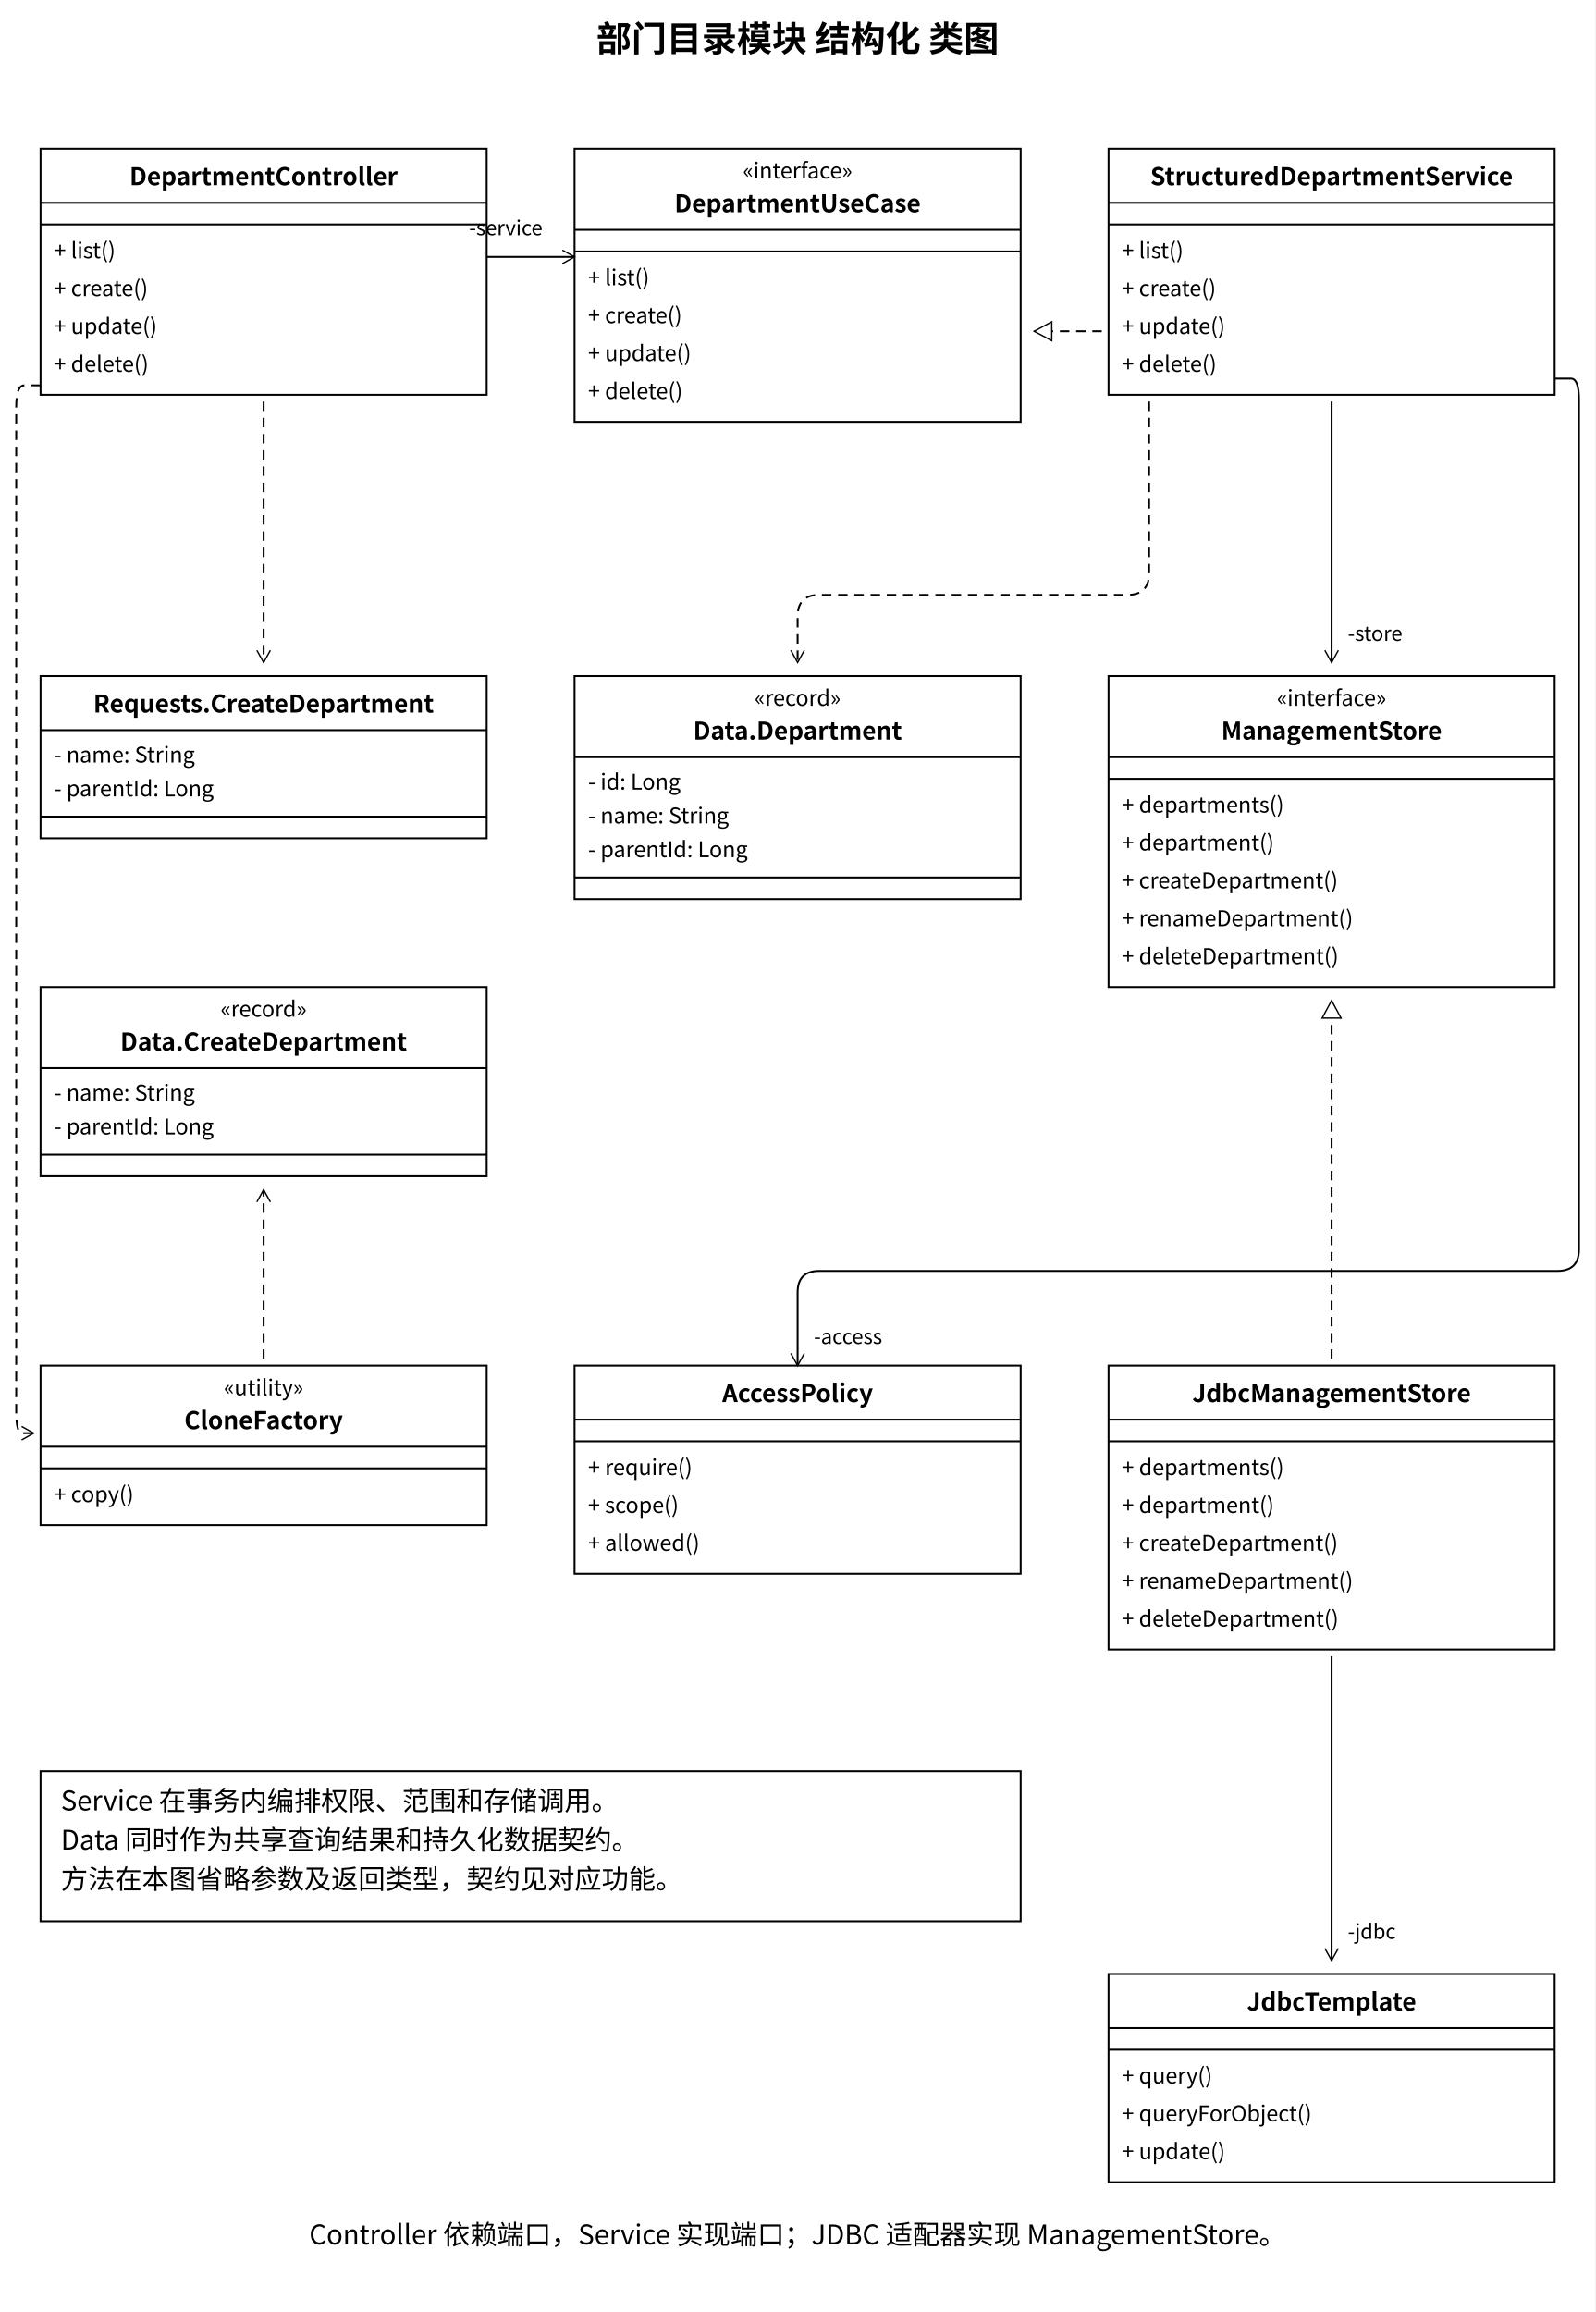
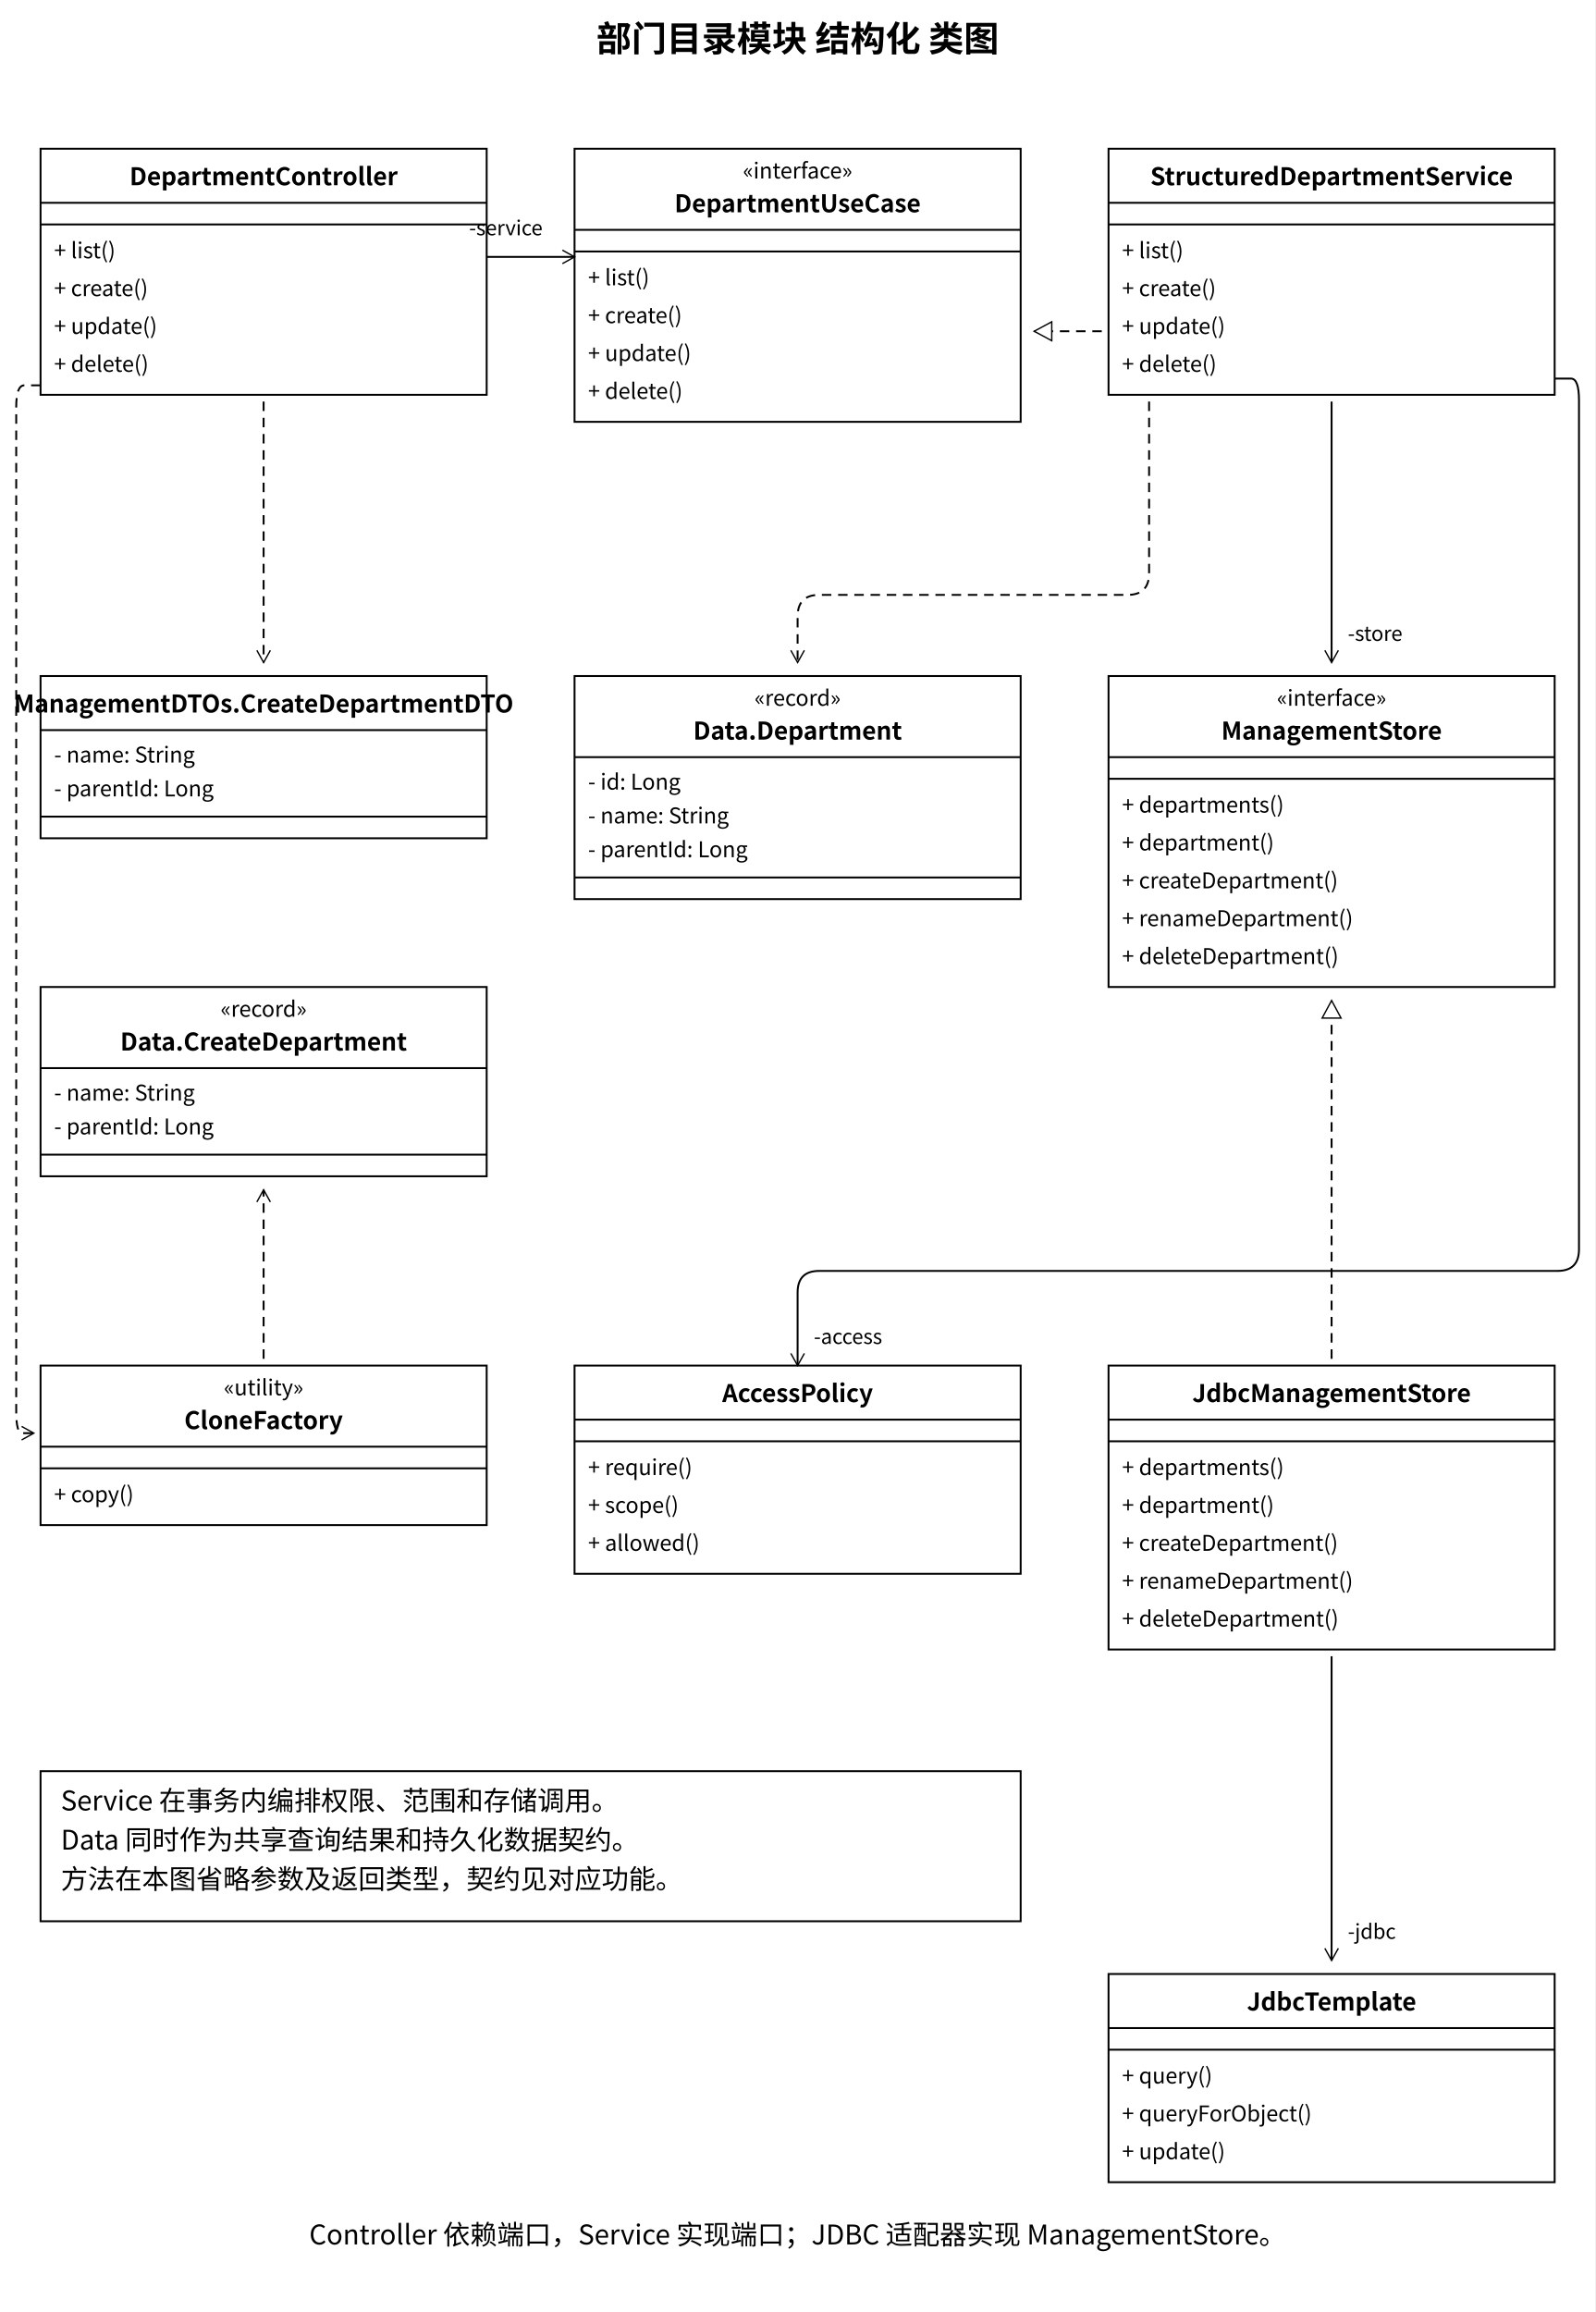
<svg xmlns="http://www.w3.org/2000/svg" width="1180" height="1710" viewBox="0 0 1180 1710">
  <style>text{font-family:'PingFang SC','Microsoft YaHei','Noto Sans CJK SC',system-ui,sans-serif;fill:black}</style>
  <defs>
    <marker id="open" markerWidth="12" markerHeight="12" refX="10" refY="6" orient="auto" markerUnits="userSpaceOnUse">
      <path d="M1,1 L10,6 L1,11" fill="none" stroke="black" />
    </marker>
    <marker id="filled" markerWidth="12" markerHeight="12" refX="10" refY="6" orient="auto" markerUnits="userSpaceOnUse">
      <path d="M1,1 L10,6 L1,11 Z" fill="black" />
    </marker>
    <marker id="triangle" markerWidth="16" markerHeight="16" refX="14" refY="8" orient="auto" markerUnits="userSpaceOnUse">
      <path d="M1,1 L14,8 L1,15 Z" fill="white" stroke="black" />
    </marker>
  </defs>
  <rect width="100%" height="100%" fill="white" />
  <text x="590.0" y="38" font-size="26" text-anchor="middle" font-weight="600">部门目录模块 结构化 类图</text>
  <rect x="30" y="110" width="330" height="182" rx="0" fill="white" stroke="black" stroke-width="1.4" />
  <text x="195.0" y="137" font-size="18" text-anchor="middle" font-weight="600">DepartmentController</text>
  <path d="M 30,150 L 360,150" fill="none" stroke="black" stroke-width="1.4" />
  <path d="M 30,166 L 360,166" fill="none" stroke="black" stroke-width="1.4" />
  <text x="40" y="191" font-size="16" text-anchor="start" font-weight="400">+ list()</text>
  <text x="40" y="219" font-size="16" text-anchor="start" font-weight="400">+ create()</text>
  <text x="40" y="247" font-size="16" text-anchor="start" font-weight="400">+ update()</text>
  <text x="40" y="275" font-size="16" text-anchor="start" font-weight="400">+ delete()</text>
  <rect x="425" y="110" width="330" height="202" rx="0" fill="white" stroke="black" stroke-width="1.4" />
  <text x="590.0" y="132" font-size="16" text-anchor="middle" font-weight="400">«interface»</text>
  <text x="590.0" y="157" font-size="18" text-anchor="middle" font-weight="600">DepartmentUseCase</text>
  <path d="M 425,170 L 755,170" fill="none" stroke="black" stroke-width="1.4" />
  <path d="M 425,186 L 755,186" fill="none" stroke="black" stroke-width="1.4" />
  <text x="435" y="211" font-size="16" text-anchor="start" font-weight="400">+ list()</text>
  <text x="435" y="239" font-size="16" text-anchor="start" font-weight="400">+ create()</text>
  <text x="435" y="267" font-size="16" text-anchor="start" font-weight="400">+ update()</text>
  <text x="435" y="295" font-size="16" text-anchor="start" font-weight="400">+ delete()</text>
  <rect x="820" y="110" width="330" height="182" rx="0" fill="white" stroke="black" stroke-width="1.4" />
  <text x="985.0" y="137" font-size="18" text-anchor="middle" font-weight="600">StructuredDepartmentService</text>
  <path d="M 820,150 L 1150,150" fill="none" stroke="black" stroke-width="1.4" />
  <path d="M 820,166 L 1150,166" fill="none" stroke="black" stroke-width="1.4" />
  <text x="830" y="191" font-size="16" text-anchor="start" font-weight="400">+ list()</text>
  <text x="830" y="219" font-size="16" text-anchor="start" font-weight="400">+ create()</text>
  <text x="830" y="247" font-size="16" text-anchor="start" font-weight="400">+ update()</text>
  <text x="830" y="275" font-size="16" text-anchor="start" font-weight="400">+ delete()</text>
  <path d="M 360,190 L 425,190" fill="none" stroke="black" stroke-width="1.4" marker-end="url(#open)" />
  <text x="347" y="174" font-size="15" text-anchor="start" font-weight="400">-service</text>
  <path d="M 815,245 L 765,245" fill="none" stroke="black" stroke-width="1.4" stroke-dasharray="7 5" marker-end="url(#triangle)" />
  <rect x="30" y="500" width="330" height="120" rx="0" fill="white" stroke="black" stroke-width="1.4" />
-   <text x="195.0" y="527" font-size="18" text-anchor="middle" font-weight="600">Requests.CreateDepartment</text>
+   <text x="195.0" y="527" font-size="18" text-anchor="middle" font-weight="600">ManagementDTOs.CreateDepartmentDTO</text>
  <path d="M 30,540 L 360,540" fill="none" stroke="black" stroke-width="1.4" />
  <text x="40" y="564" font-size="16" text-anchor="start" font-weight="400">- name: String</text>
  <text x="40" y="589" font-size="16" text-anchor="start" font-weight="400">- parentId: Long</text>
  <path d="M 30,604 L 360,604" fill="none" stroke="black" stroke-width="1.4" />
  <rect x="425" y="500" width="330" height="165" rx="0" fill="white" stroke="black" stroke-width="1.4" />
  <text x="590.0" y="522" font-size="16" text-anchor="middle" font-weight="400">«record»</text>
  <text x="590.0" y="547" font-size="18" text-anchor="middle" font-weight="600">Data.Department</text>
  <path d="M 425,560 L 755,560" fill="none" stroke="black" stroke-width="1.4" />
  <text x="435" y="584" font-size="16" text-anchor="start" font-weight="400">- id: Long</text>
  <text x="435" y="609" font-size="16" text-anchor="start" font-weight="400">- name: String</text>
  <text x="435" y="634" font-size="16" text-anchor="start" font-weight="400">- parentId: Long</text>
  <path d="M 425,649 L 755,649" fill="none" stroke="black" stroke-width="1.4" />
  <rect x="820" y="500" width="330" height="230" rx="0" fill="white" stroke="black" stroke-width="1.4" />
  <text x="985.0" y="522" font-size="16" text-anchor="middle" font-weight="400">«interface»</text>
  <text x="985.0" y="547" font-size="18" text-anchor="middle" font-weight="600">ManagementStore</text>
  <path d="M 820,560 L 1150,560" fill="none" stroke="black" stroke-width="1.4" />
  <path d="M 820,576 L 1150,576" fill="none" stroke="black" stroke-width="1.4" />
  <text x="830" y="601" font-size="16" text-anchor="start" font-weight="400">+ departments()</text>
  <text x="830" y="629" font-size="16" text-anchor="start" font-weight="400">+ department()</text>
  <text x="830" y="657" font-size="16" text-anchor="start" font-weight="400">+ createDepartment()</text>
  <text x="830" y="685" font-size="16" text-anchor="start" font-weight="400">+ renameDepartment()</text>
  <text x="830" y="713" font-size="16" text-anchor="start" font-weight="400">+ deleteDepartment()</text>
  <path d="M 850,297 L 850.0,424.0 Q 850,440 834.0,440.0 L 606.0,440.0 Q 590,440 590.0,456.0 L 590,490" fill="none" stroke="black" stroke-width="1.4" stroke-dasharray="7 5" marker-end="url(#open)" />
  <path d="M 985,297 L 985,490" fill="none" stroke="black" stroke-width="1.4" marker-end="url(#open)" />
  <text x="997" y="474" font-size="15" text-anchor="start" font-weight="400">-store</text>
  <rect x="30" y="730" width="330" height="140" rx="0" fill="white" stroke="black" stroke-width="1.4" />
  <text x="195.0" y="752" font-size="16" text-anchor="middle" font-weight="400">«record»</text>
  <text x="195.0" y="777" font-size="18" text-anchor="middle" font-weight="600">Data.CreateDepartment</text>
  <path d="M 30,790 L 360,790" fill="none" stroke="black" stroke-width="1.4" />
  <text x="40" y="814" font-size="16" text-anchor="start" font-weight="400">- name: String</text>
  <text x="40" y="839" font-size="16" text-anchor="start" font-weight="400">- parentId: Long</text>
  <path d="M 30,854 L 360,854" fill="none" stroke="black" stroke-width="1.4" />
  <rect x="30" y="1010" width="330" height="118" rx="0" fill="white" stroke="black" stroke-width="1.4" />
  <text x="195.0" y="1032" font-size="16" text-anchor="middle" font-weight="400">«utility»</text>
  <text x="195.0" y="1057" font-size="18" text-anchor="middle" font-weight="600">CloneFactory</text>
  <path d="M 30,1070 L 360,1070" fill="none" stroke="black" stroke-width="1.4" />
  <path d="M 30,1086 L 360,1086" fill="none" stroke="black" stroke-width="1.4" />
  <text x="40" y="1111" font-size="16" text-anchor="start" font-weight="400">+ copy()</text>
  <rect x="425" y="1010" width="330" height="154" rx="0" fill="white" stroke="black" stroke-width="1.4" />
  <text x="590.0" y="1037" font-size="18" text-anchor="middle" font-weight="600">AccessPolicy</text>
  <path d="M 425,1050 L 755,1050" fill="none" stroke="black" stroke-width="1.4" />
  <path d="M 425,1066 L 755,1066" fill="none" stroke="black" stroke-width="1.4" />
  <text x="435" y="1091" font-size="16" text-anchor="start" font-weight="400">+ require()</text>
  <text x="435" y="1119" font-size="16" text-anchor="start" font-weight="400">+ scope()</text>
  <text x="435" y="1147" font-size="16" text-anchor="start" font-weight="400">+ allowed()</text>
  <rect x="820" y="1010" width="330" height="210" rx="0" fill="white" stroke="black" stroke-width="1.4" />
  <text x="985.0" y="1037" font-size="18" text-anchor="middle" font-weight="600">JdbcManagementStore</text>
  <path d="M 820,1050 L 1150,1050" fill="none" stroke="black" stroke-width="1.4" />
  <path d="M 820,1066 L 1150,1066" fill="none" stroke="black" stroke-width="1.4" />
  <text x="830" y="1091" font-size="16" text-anchor="start" font-weight="400">+ departments()</text>
  <text x="830" y="1119" font-size="16" text-anchor="start" font-weight="400">+ department()</text>
  <text x="830" y="1147" font-size="16" text-anchor="start" font-weight="400">+ createDepartment()</text>
  <text x="830" y="1175" font-size="16" text-anchor="start" font-weight="400">+ renameDepartment()</text>
  <text x="830" y="1203" font-size="16" text-anchor="start" font-weight="400">+ deleteDepartment()</text>
  <path d="M 985,1005 L 985,740" fill="none" stroke="black" stroke-width="1.4" stroke-dasharray="7 5" marker-end="url(#triangle)" />
  <path d="M 30,285 L 18.0,285.0 Q 12,285 12.0,301.0 L 12.0,1044.0 Q 12,1060 16.333,1060.0 L 25,1060" fill="none" stroke="black" stroke-width="1.4" stroke-dasharray="7 5" marker-end="url(#open)" />
  <path d="M 195,297 L 195,490" fill="none" stroke="black" stroke-width="1.4" stroke-dasharray="7 5" marker-end="url(#open)" />
  <path d="M 195,1005 L 195,880" fill="none" stroke="black" stroke-width="1.4" stroke-dasharray="7 5" marker-end="url(#open)" />
  <path d="M 1150,280 L 1162.0,280.0 Q 1168,280 1168.0,296.0 L 1168.0,924.0 Q 1168,940 1152.0,940.0 L 606.0,940.0 Q 590,940 590.0,956.0 L 590,1010" fill="none" stroke="black" stroke-width="1.4" marker-end="url(#open)" />
  <text x="602" y="994" font-size="15" text-anchor="start" font-weight="400">-access</text>
  <rect x="30" y="1310" width="725" height="111" rx="0" fill="white" stroke="black" stroke-width="1.4" />
  <text x="45" y="1339" font-size="20" text-anchor="start" font-weight="400">Service 在事务内编排权限、范围和存储调用。</text>
  <text x="45" y="1368" font-size="20" text-anchor="start" font-weight="400">Data 同时作为共享查询结果和持久化数据契约。</text>
  <text x="45" y="1397" font-size="20" text-anchor="start" font-weight="400">方法在本图省略参数及返回类型，契约见对应功能。</text>
  <rect x="820" y="1460" width="330" height="154" rx="0" fill="white" stroke="black" stroke-width="1.4" />
  <text x="985.0" y="1487" font-size="18" text-anchor="middle" font-weight="600">JdbcTemplate</text>
  <path d="M 820,1500 L 1150,1500" fill="none" stroke="black" stroke-width="1.4" />
  <path d="M 820,1516 L 1150,1516" fill="none" stroke="black" stroke-width="1.4" />
  <text x="830" y="1541" font-size="16" text-anchor="start" font-weight="400">+ query()</text>
  <text x="830" y="1569" font-size="16" text-anchor="start" font-weight="400">+ queryForObject()</text>
  <text x="830" y="1597" font-size="16" text-anchor="start" font-weight="400">+ update()</text>
  <path d="M 985,1225 L 985,1450" fill="none" stroke="black" stroke-width="1.4" marker-end="url(#open)" />
  <text x="997" y="1434" font-size="15" text-anchor="start" font-weight="400">-jdbc</text>
  <text x="590" y="1660" font-size="20" text-anchor="middle" font-weight="400">Controller 依赖端口，Service 实现端口；JDBC 适配器实现 ManagementStore。</text>
</svg>
